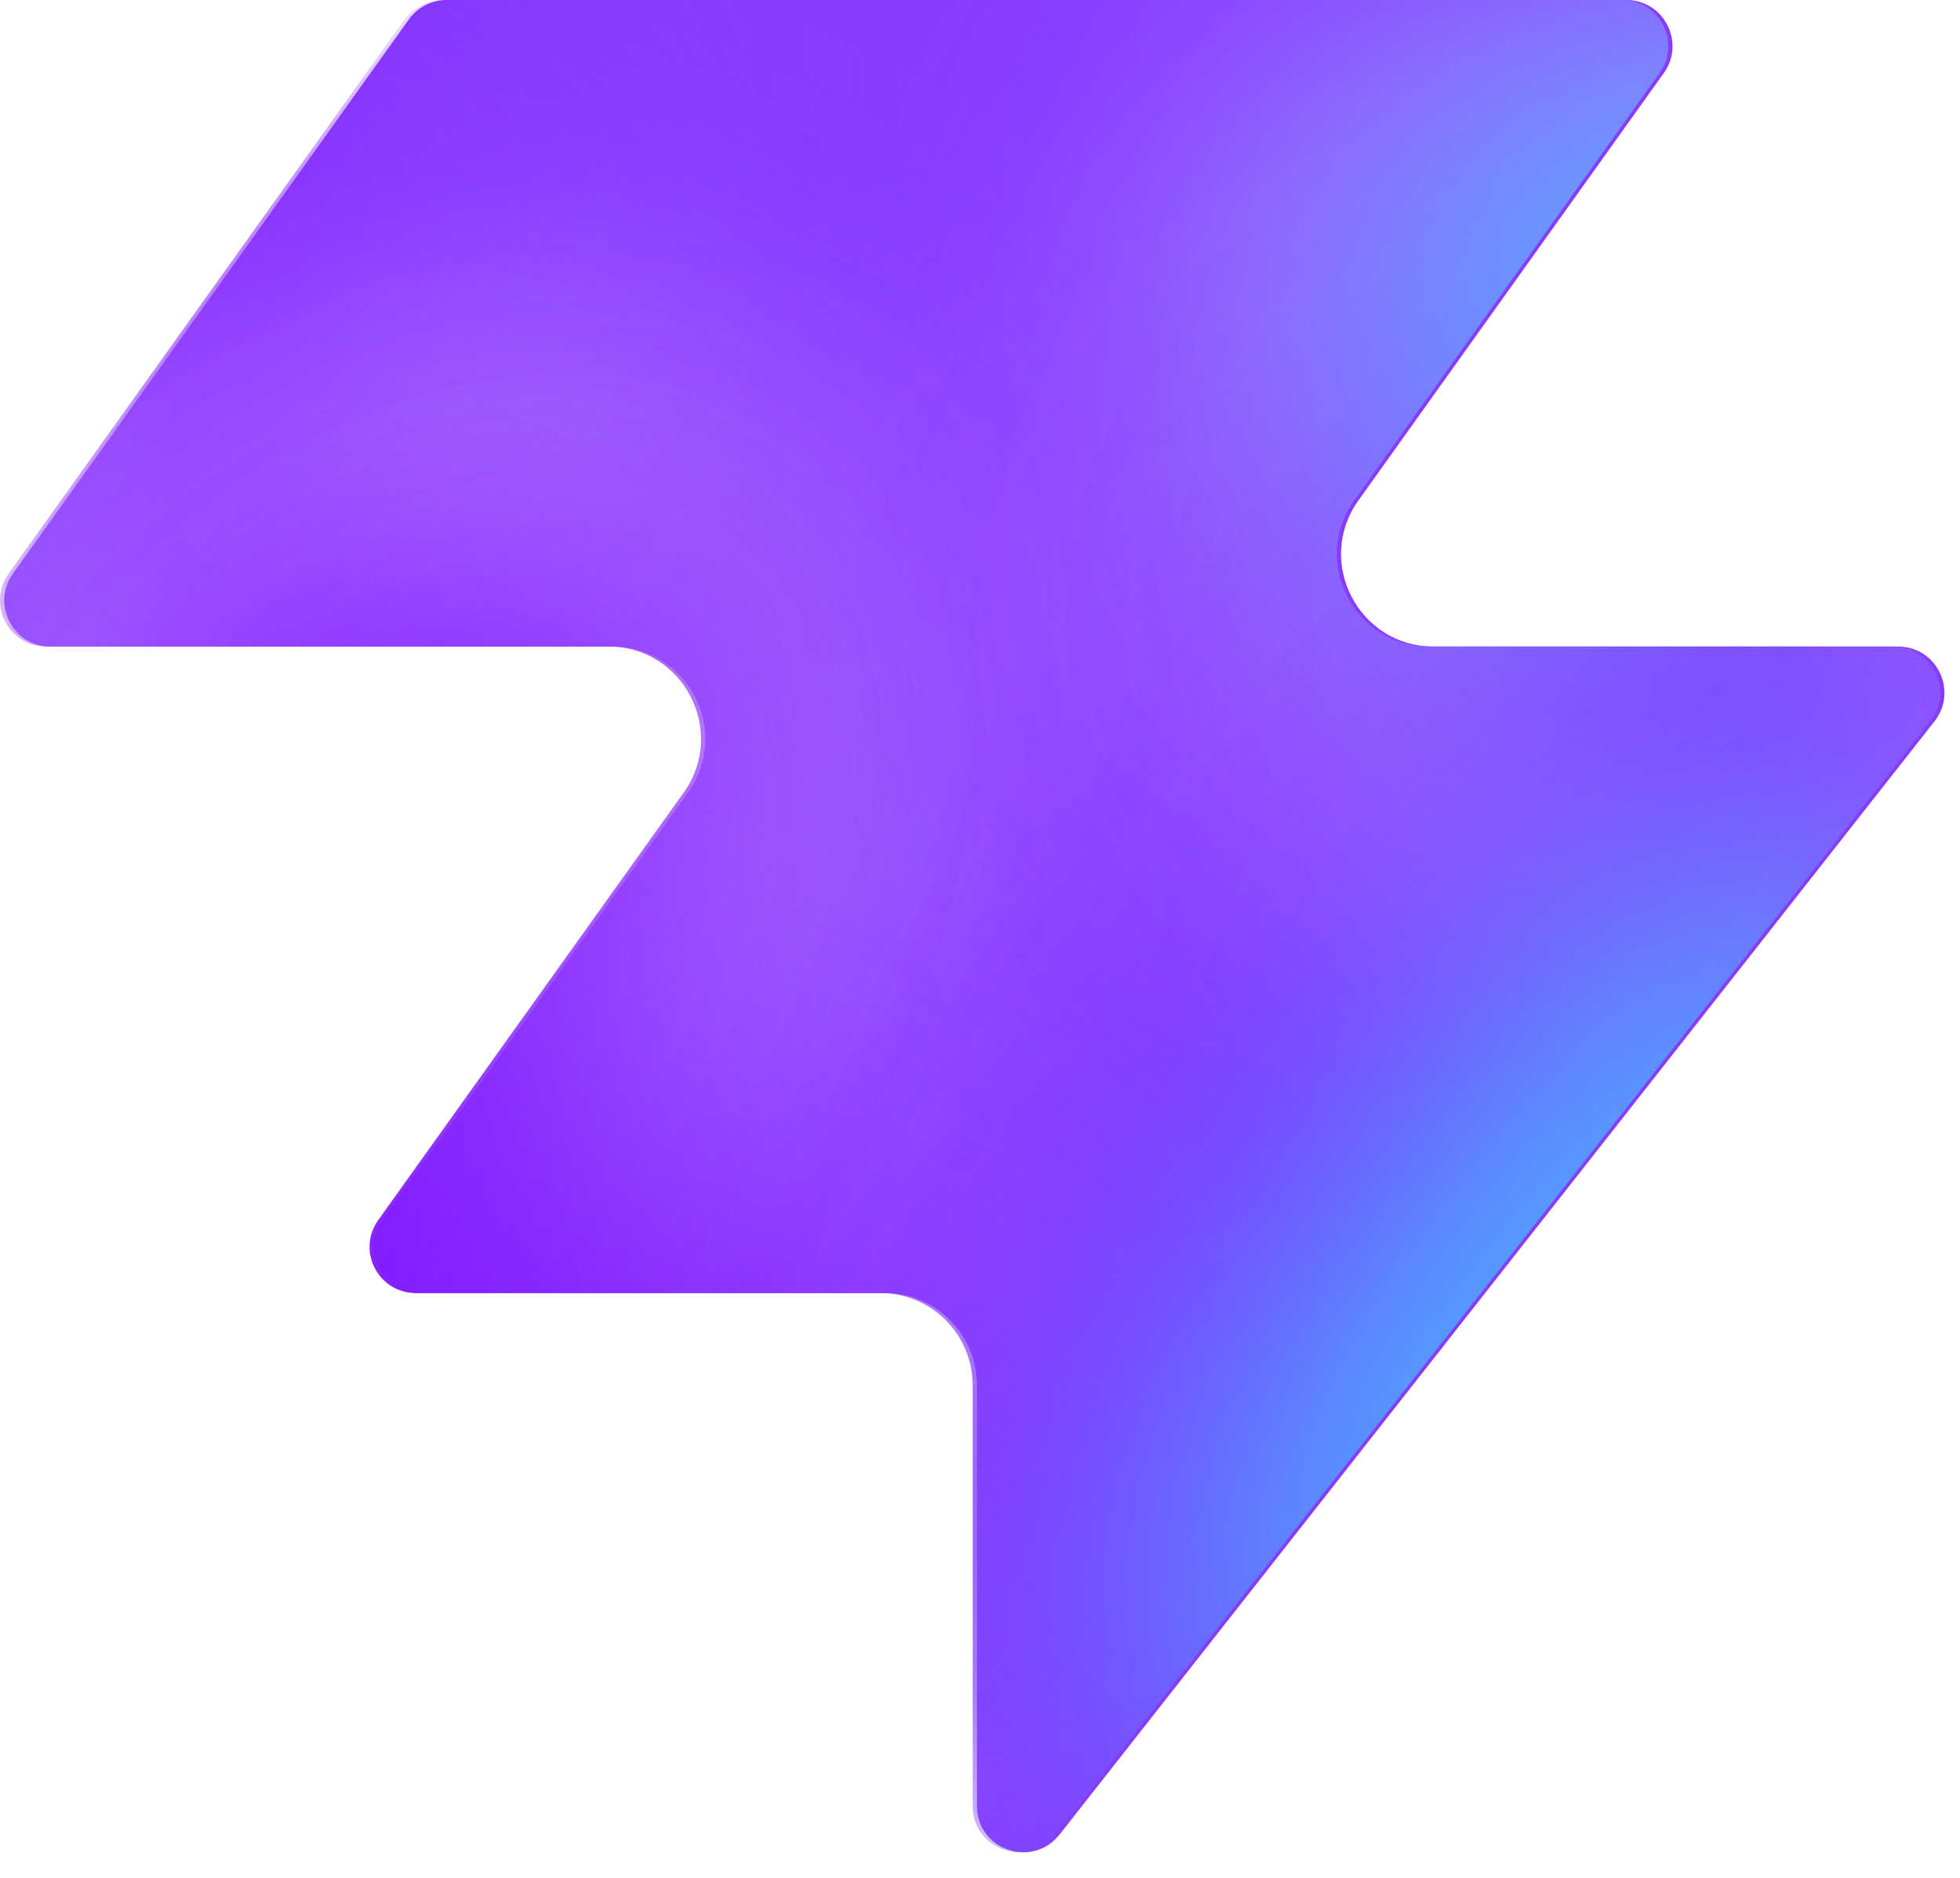
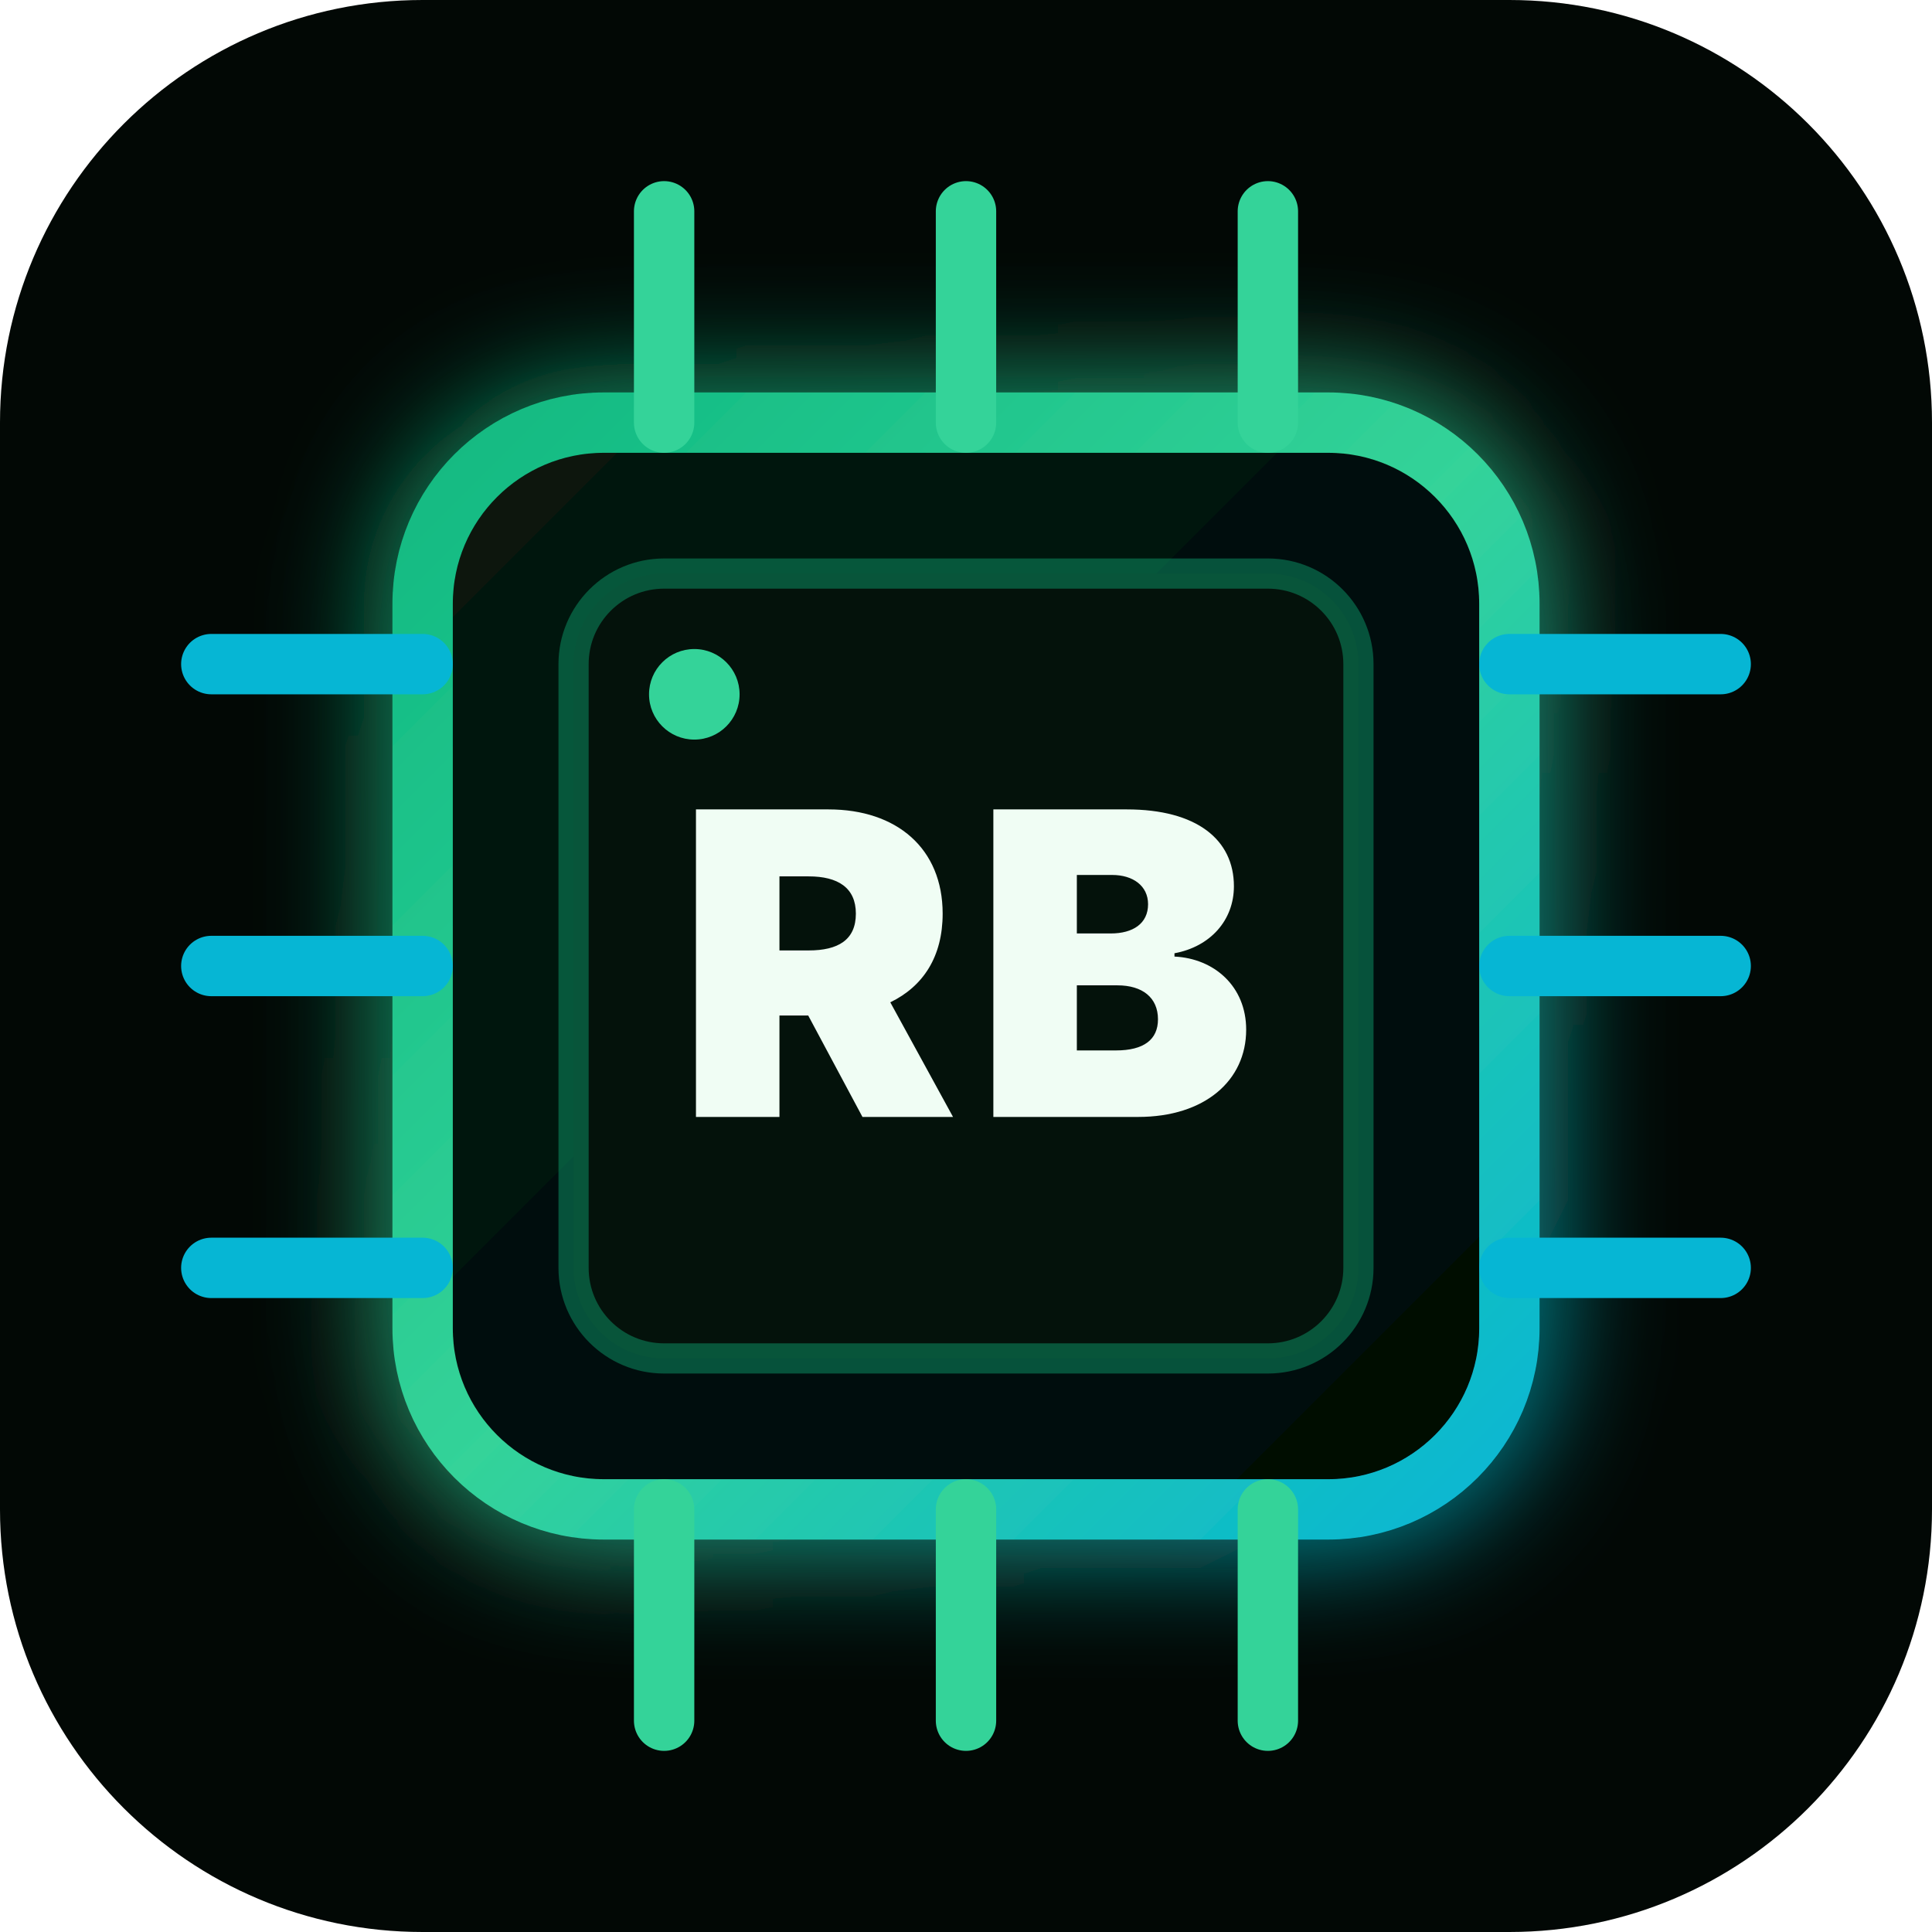
- <svg xmlns="http://www.w3.org/2000/svg" width="48" height="46" fill="none" viewBox="0 0 48 46">
-   <path fill="#863bff" d="M25.946 44.938c-.664.845-2.021.375-2.021-.698V33.937a2.26 2.26 0 0 0-2.262-2.262H10.287c-.92 0-1.456-1.04-.92-1.788l7.48-10.471c1.07-1.497 0-3.578-1.842-3.578H1.237c-.92 0-1.456-1.04-.92-1.788L10.013.474c.214-.297.556-.474.92-.474h28.894c.92 0 1.456 1.04.92 1.788l-7.48 10.471c-1.07 1.498 0 3.579 1.842 3.579h11.377c.943 0 1.473 1.088.89 1.83L25.947 44.94z" style="fill:#863bff;fill:color(display-p3 .525 .23 1);fill-opacity:1" />
-   <mask id="a" width="48" height="46" x="0" y="0" maskUnits="userSpaceOnUse" style="mask-type:alpha">
-     <path fill="#000" d="M25.842 44.938c-.664.844-2.021.375-2.021-.698V33.937a2.26 2.26 0 0 0-2.262-2.262H10.183c-.92 0-1.456-1.04-.92-1.788l7.48-10.471c1.07-1.498 0-3.579-1.842-3.579H1.133c-.92 0-1.456-1.04-.92-1.787L9.91.473c.214-.297.556-.474.92-.474h28.894c.92 0 1.456 1.04.92 1.788l-7.48 10.471c-1.07 1.498 0 3.578 1.842 3.578h11.377c.943 0 1.473 1.088.89 1.832L25.843 44.94z" style="fill:#000;fill-opacity:1" />
-   </mask>
-   <g mask="url(#a)">
-     <g filter="url(#b)">
-       <ellipse cx="5.508" cy="14.704" fill="#ede6ff" rx="5.508" ry="14.704" style="fill:#ede6ff;fill:color(display-p3 .927 .903 1);fill-opacity:1" transform="matrix(.00324 1 1 -.00324 -4.47 31.516)" />
-     </g>
-     <g filter="url(#c)">
-       <ellipse cx="10.399" cy="29.851" fill="#ede6ff" rx="10.399" ry="29.851" style="fill:#ede6ff;fill:color(display-p3 .927 .903 1);fill-opacity:1" transform="matrix(.00324 1 1 -.00324 -39.328 7.883)" />
-     </g>
-     <g filter="url(#d)">
-       <ellipse cx="5.508" cy="30.487" fill="#7e14ff" rx="5.508" ry="30.487" style="fill:#7e14ff;fill:color(display-p3 .492 .077 1);fill-opacity:1" transform="rotate(89.814 -25.913 -14.639)scale(1 -1)" />
-     </g>
-     <g filter="url(#e)">
-       <ellipse cx="5.508" cy="30.599" fill="#7e14ff" rx="5.508" ry="30.599" style="fill:#7e14ff;fill:color(display-p3 .492 .077 1);fill-opacity:1" transform="rotate(89.814 -32.644 -3.334)scale(1 -1)" />
-     </g>
-     <g filter="url(#f)">
-       <ellipse cx="5.508" cy="30.599" fill="#7e14ff" rx="5.508" ry="30.599" style="fill:#7e14ff;fill:color(display-p3 .492 .077 1);fill-opacity:1" transform="matrix(.00324 1 1 -.00324 -34.34 30.47)" />
-     </g>
-     <g filter="url(#g)">
-       <ellipse cx="14.072" cy="22.078" fill="#ede6ff" rx="14.072" ry="22.078" style="fill:#ede6ff;fill:color(display-p3 .927 .903 1);fill-opacity:1" transform="rotate(93.35 24.506 48.493)scale(-1 1)" />
-     </g>
-     <g filter="url(#h)">
-       <ellipse cx="3.47" cy="21.501" fill="#7e14ff" rx="3.47" ry="21.501" style="fill:#7e14ff;fill:color(display-p3 .492 .077 1);fill-opacity:1" transform="rotate(89.009 28.708 47.59)scale(-1 1)" />
-     </g>
-     <g filter="url(#i)">
-       <ellipse cx="3.47" cy="21.501" fill="#7e14ff" rx="3.47" ry="21.501" style="fill:#7e14ff;fill:color(display-p3 .492 .077 1);fill-opacity:1" transform="rotate(89.009 28.708 47.59)scale(-1 1)" />
-     </g>
-     <g filter="url(#j)">
-       <ellipse cx=".387" cy="8.972" fill="#7e14ff" rx="4.407" ry="29.108" style="fill:#7e14ff;fill:color(display-p3 .492 .077 1);fill-opacity:1" transform="rotate(39.51 .387 8.972)" />
-     </g>
-     <g filter="url(#k)">
-       <ellipse cx="47.523" cy="-6.092" fill="#7e14ff" rx="4.407" ry="29.108" style="fill:#7e14ff;fill:color(display-p3 .492 .077 1);fill-opacity:1" transform="rotate(37.892 47.523 -6.092)" />
-     </g>
-     <g filter="url(#l)">
-       <ellipse cx="41.412" cy="6.333" fill="#47bfff" rx="5.971" ry="9.665" style="fill:#47bfff;fill:color(display-p3 .28 .748 1);fill-opacity:1" transform="rotate(37.892 41.412 6.333)" />
-     </g>
-     <g filter="url(#m)">
-       <ellipse cx="-1.879" cy="38.332" fill="#7e14ff" rx="4.407" ry="29.108" style="fill:#7e14ff;fill:color(display-p3 .492 .077 1);fill-opacity:1" transform="rotate(37.892 -1.88 38.332)" />
-     </g>
-     <g filter="url(#n)">
-       <ellipse cx="-1.879" cy="38.332" fill="#7e14ff" rx="4.407" ry="29.108" style="fill:#7e14ff;fill:color(display-p3 .492 .077 1);fill-opacity:1" transform="rotate(37.892 -1.88 38.332)" />
-     </g>
-     <g filter="url(#o)">
-       <ellipse cx="35.651" cy="29.907" fill="#7e14ff" rx="4.407" ry="29.108" style="fill:#7e14ff;fill:color(display-p3 .492 .077 1);fill-opacity:1" transform="rotate(37.892 35.651 29.907)" />
-     </g>
-     <g filter="url(#p)">
-       <ellipse cx="38.418" cy="32.4" fill="#47bfff" rx="5.971" ry="15.297" style="fill:#47bfff;fill:color(display-p3 .28 .748 1);fill-opacity:1" transform="rotate(37.892 38.418 32.4)" />
-     </g>
-   </g>
+ <svg xmlns="http://www.w3.org/2000/svg" viewBox="0 0 64 64" width="64" height="64" fill="none">
  <defs>
-     <filter id="b" width="60.045" height="41.654" x="-19.77" y="16.149" color-interpolation-filters="sRGB" filterUnits="userSpaceOnUse">
-       <feFlood flood-opacity="0" result="BackgroundImageFix" />
-       <feBlend in="SourceGraphic" in2="BackgroundImageFix" result="shape" />
-       <feGaussianBlur result="effect1_foregroundBlur_2002_17158" stdDeviation="7.659" />
+     <filter id="glow" x="-20%" y="-20%" width="140%" height="140%">
+       <feGaussianBlur stdDeviation="2" result="blur" />
+       <feComposite in="SourceGraphic" in2="blur" operator="over" />
    </filter>
-     <filter id="c" width="90.34" height="51.437" x="-54.613" y="-7.533" color-interpolation-filters="sRGB" filterUnits="userSpaceOnUse">
-       <feFlood flood-opacity="0" result="BackgroundImageFix" />
-       <feBlend in="SourceGraphic" in2="BackgroundImageFix" result="shape" />
-       <feGaussianBlur result="effect1_foregroundBlur_2002_17158" stdDeviation="7.659" />
-     </filter>
-     <filter id="d" width="79.355" height="29.4" x="-49.64" y="2.03" color-interpolation-filters="sRGB" filterUnits="userSpaceOnUse">
-       <feFlood flood-opacity="0" result="BackgroundImageFix" />
-       <feBlend in="SourceGraphic" in2="BackgroundImageFix" result="shape" />
-       <feGaussianBlur result="effect1_foregroundBlur_2002_17158" stdDeviation="4.596" />
-     </filter>
-     <filter id="e" width="79.579" height="29.4" x="-45.045" y="20.029" color-interpolation-filters="sRGB" filterUnits="userSpaceOnUse">
-       <feFlood flood-opacity="0" result="BackgroundImageFix" />
-       <feBlend in="SourceGraphic" in2="BackgroundImageFix" result="shape" />
-       <feGaussianBlur result="effect1_foregroundBlur_2002_17158" stdDeviation="4.596" />
-     </filter>
-     <filter id="f" width="79.579" height="29.4" x="-43.513" y="21.178" color-interpolation-filters="sRGB" filterUnits="userSpaceOnUse">
-       <feFlood flood-opacity="0" result="BackgroundImageFix" />
-       <feBlend in="SourceGraphic" in2="BackgroundImageFix" result="shape" />
-       <feGaussianBlur result="effect1_foregroundBlur_2002_17158" stdDeviation="4.596" />
-     </filter>
-     <filter id="g" width="74.749" height="58.852" x="15.756" y="-17.901" color-interpolation-filters="sRGB" filterUnits="userSpaceOnUse">
-       <feFlood flood-opacity="0" result="BackgroundImageFix" />
-       <feBlend in="SourceGraphic" in2="BackgroundImageFix" result="shape" />
-       <feGaussianBlur result="effect1_foregroundBlur_2002_17158" stdDeviation="7.659" />
-     </filter>
-     <filter id="h" width="61.377" height="25.362" x="23.548" y="2.284" color-interpolation-filters="sRGB" filterUnits="userSpaceOnUse">
-       <feFlood flood-opacity="0" result="BackgroundImageFix" />
-       <feBlend in="SourceGraphic" in2="BackgroundImageFix" result="shape" />
-       <feGaussianBlur result="effect1_foregroundBlur_2002_17158" stdDeviation="4.596" />
-     </filter>
-     <filter id="i" width="61.377" height="25.362" x="23.548" y="2.284" color-interpolation-filters="sRGB" filterUnits="userSpaceOnUse">
-       <feFlood flood-opacity="0" result="BackgroundImageFix" />
-       <feBlend in="SourceGraphic" in2="BackgroundImageFix" result="shape" />
-       <feGaussianBlur result="effect1_foregroundBlur_2002_17158" stdDeviation="4.596" />
-     </filter>
-     <filter id="j" width="56.045" height="63.649" x="-27.636" y="-22.853" color-interpolation-filters="sRGB" filterUnits="userSpaceOnUse">
-       <feFlood flood-opacity="0" result="BackgroundImageFix" />
-       <feBlend in="SourceGraphic" in2="BackgroundImageFix" result="shape" />
-       <feGaussianBlur result="effect1_foregroundBlur_2002_17158" stdDeviation="4.596" />
-     </filter>
-     <filter id="k" width="54.814" height="64.646" x="20.116" y="-38.415" color-interpolation-filters="sRGB" filterUnits="userSpaceOnUse">
-       <feFlood flood-opacity="0" result="BackgroundImageFix" />
-       <feBlend in="SourceGraphic" in2="BackgroundImageFix" result="shape" />
-       <feGaussianBlur result="effect1_foregroundBlur_2002_17158" stdDeviation="4.596" />
-     </filter>
-     <filter id="l" width="33.541" height="35.313" x="24.641" y="-11.323" color-interpolation-filters="sRGB" filterUnits="userSpaceOnUse">
-       <feFlood flood-opacity="0" result="BackgroundImageFix" />
-       <feBlend in="SourceGraphic" in2="BackgroundImageFix" result="shape" />
-       <feGaussianBlur result="effect1_foregroundBlur_2002_17158" stdDeviation="4.596" />
-     </filter>
-     <filter id="m" width="54.814" height="64.646" x="-29.286" y="6.009" color-interpolation-filters="sRGB" filterUnits="userSpaceOnUse">
-       <feFlood flood-opacity="0" result="BackgroundImageFix" />
-       <feBlend in="SourceGraphic" in2="BackgroundImageFix" result="shape" />
-       <feGaussianBlur result="effect1_foregroundBlur_2002_17158" stdDeviation="4.596" />
-     </filter>
-     <filter id="n" width="54.814" height="64.646" x="-29.286" y="6.009" color-interpolation-filters="sRGB" filterUnits="userSpaceOnUse">
-       <feFlood flood-opacity="0" result="BackgroundImageFix" />
-       <feBlend in="SourceGraphic" in2="BackgroundImageFix" result="shape" />
-       <feGaussianBlur result="effect1_foregroundBlur_2002_17158" stdDeviation="4.596" />
-     </filter>
-     <filter id="o" width="54.814" height="64.646" x="8.244" y="-2.416" color-interpolation-filters="sRGB" filterUnits="userSpaceOnUse">
-       <feFlood flood-opacity="0" result="BackgroundImageFix" />
-       <feBlend in="SourceGraphic" in2="BackgroundImageFix" result="shape" />
-       <feGaussianBlur result="effect1_foregroundBlur_2002_17158" stdDeviation="4.596" />
-     </filter>
-     <filter id="p" width="39.409" height="43.623" x="18.713" y="10.588" color-interpolation-filters="sRGB" filterUnits="userSpaceOnUse">
-       <feFlood flood-opacity="0" result="BackgroundImageFix" />
-       <feBlend in="SourceGraphic" in2="BackgroundImageFix" result="shape" />
-       <feGaussianBlur result="effect1_foregroundBlur_2002_17158" stdDeviation="4.596" />
-     </filter>
+     <linearGradient id="emeraldGrad" x1="0%" y1="0%" x2="100%" y2="100%">
+       <stop offset="0%" stop-color="#10b981" />
+       <stop offset="50%" stop-color="#34d399" />
+       <stop offset="100%" stop-color="#06b6d4" />
+     </linearGradient>
+     <linearGradient id="chipBody" x1="0%" y1="0%" x2="100%" y2="100%">
+       <stop offset="0%" stop-color="#071810" />
+       <stop offset="100%" stop-color="#020805" />
+     </linearGradient>
  </defs>
+   <rect width="64" height="64" rx="14" fill="#020805" />
+   <rect x="14" y="14" width="36" height="36" rx="6" fill="url(#chipBody)" stroke="url(#emeraldGrad)" stroke-width="2" filter="url(#glow)" />
+   <rect x="19" y="19" width="26" height="26" rx="3" fill="#04120b" stroke="#10b981" stroke-width="1" stroke-opacity="0.4" />
+   <line x1="22" y1="7" x2="22" y2="14" stroke="#34d399" stroke-width="2" stroke-linecap="round" />
+   <line x1="32" y1="7" x2="32" y2="14" stroke="#34d399" stroke-width="2" stroke-linecap="round" />
+   <line x1="42" y1="7" x2="42" y2="14" stroke="#34d399" stroke-width="2" stroke-linecap="round" />
+   <line x1="22" y1="50" x2="22" y2="57" stroke="#34d399" stroke-width="2" stroke-linecap="round" />
+   <line x1="32" y1="50" x2="32" y2="57" stroke="#34d399" stroke-width="2" stroke-linecap="round" />
+   <line x1="42" y1="50" x2="42" y2="57" stroke="#34d399" stroke-width="2" stroke-linecap="round" />
+   <line x1="7" y1="22" x2="14" y2="22" stroke="#06b6d4" stroke-width="2" stroke-linecap="round" />
+   <line x1="7" y1="32" x2="14" y2="32" stroke="#06b6d4" stroke-width="2" stroke-linecap="round" />
+   <line x1="7" y1="42" x2="14" y2="42" stroke="#06b6d4" stroke-width="2" stroke-linecap="round" />
+   <line x1="50" y1="22" x2="57" y2="22" stroke="#06b6d4" stroke-width="2" stroke-linecap="round" />
+   <line x1="50" y1="32" x2="57" y2="32" stroke="#06b6d4" stroke-width="2" stroke-linecap="round" />
+   <line x1="50" y1="42" x2="57" y2="42" stroke="#06b6d4" stroke-width="2" stroke-linecap="round" />
+   <circle cx="23" cy="23" r="1.5" fill="#34d399" />
+   <text x="32" y="37" font-family="'Space Grotesk', 'Fira Code', -apple-system, sans-serif" font-size="14" font-weight="900" fill="#f0fdf4" text-anchor="middle" letter-spacing="0.5">RB</text>
</svg>
